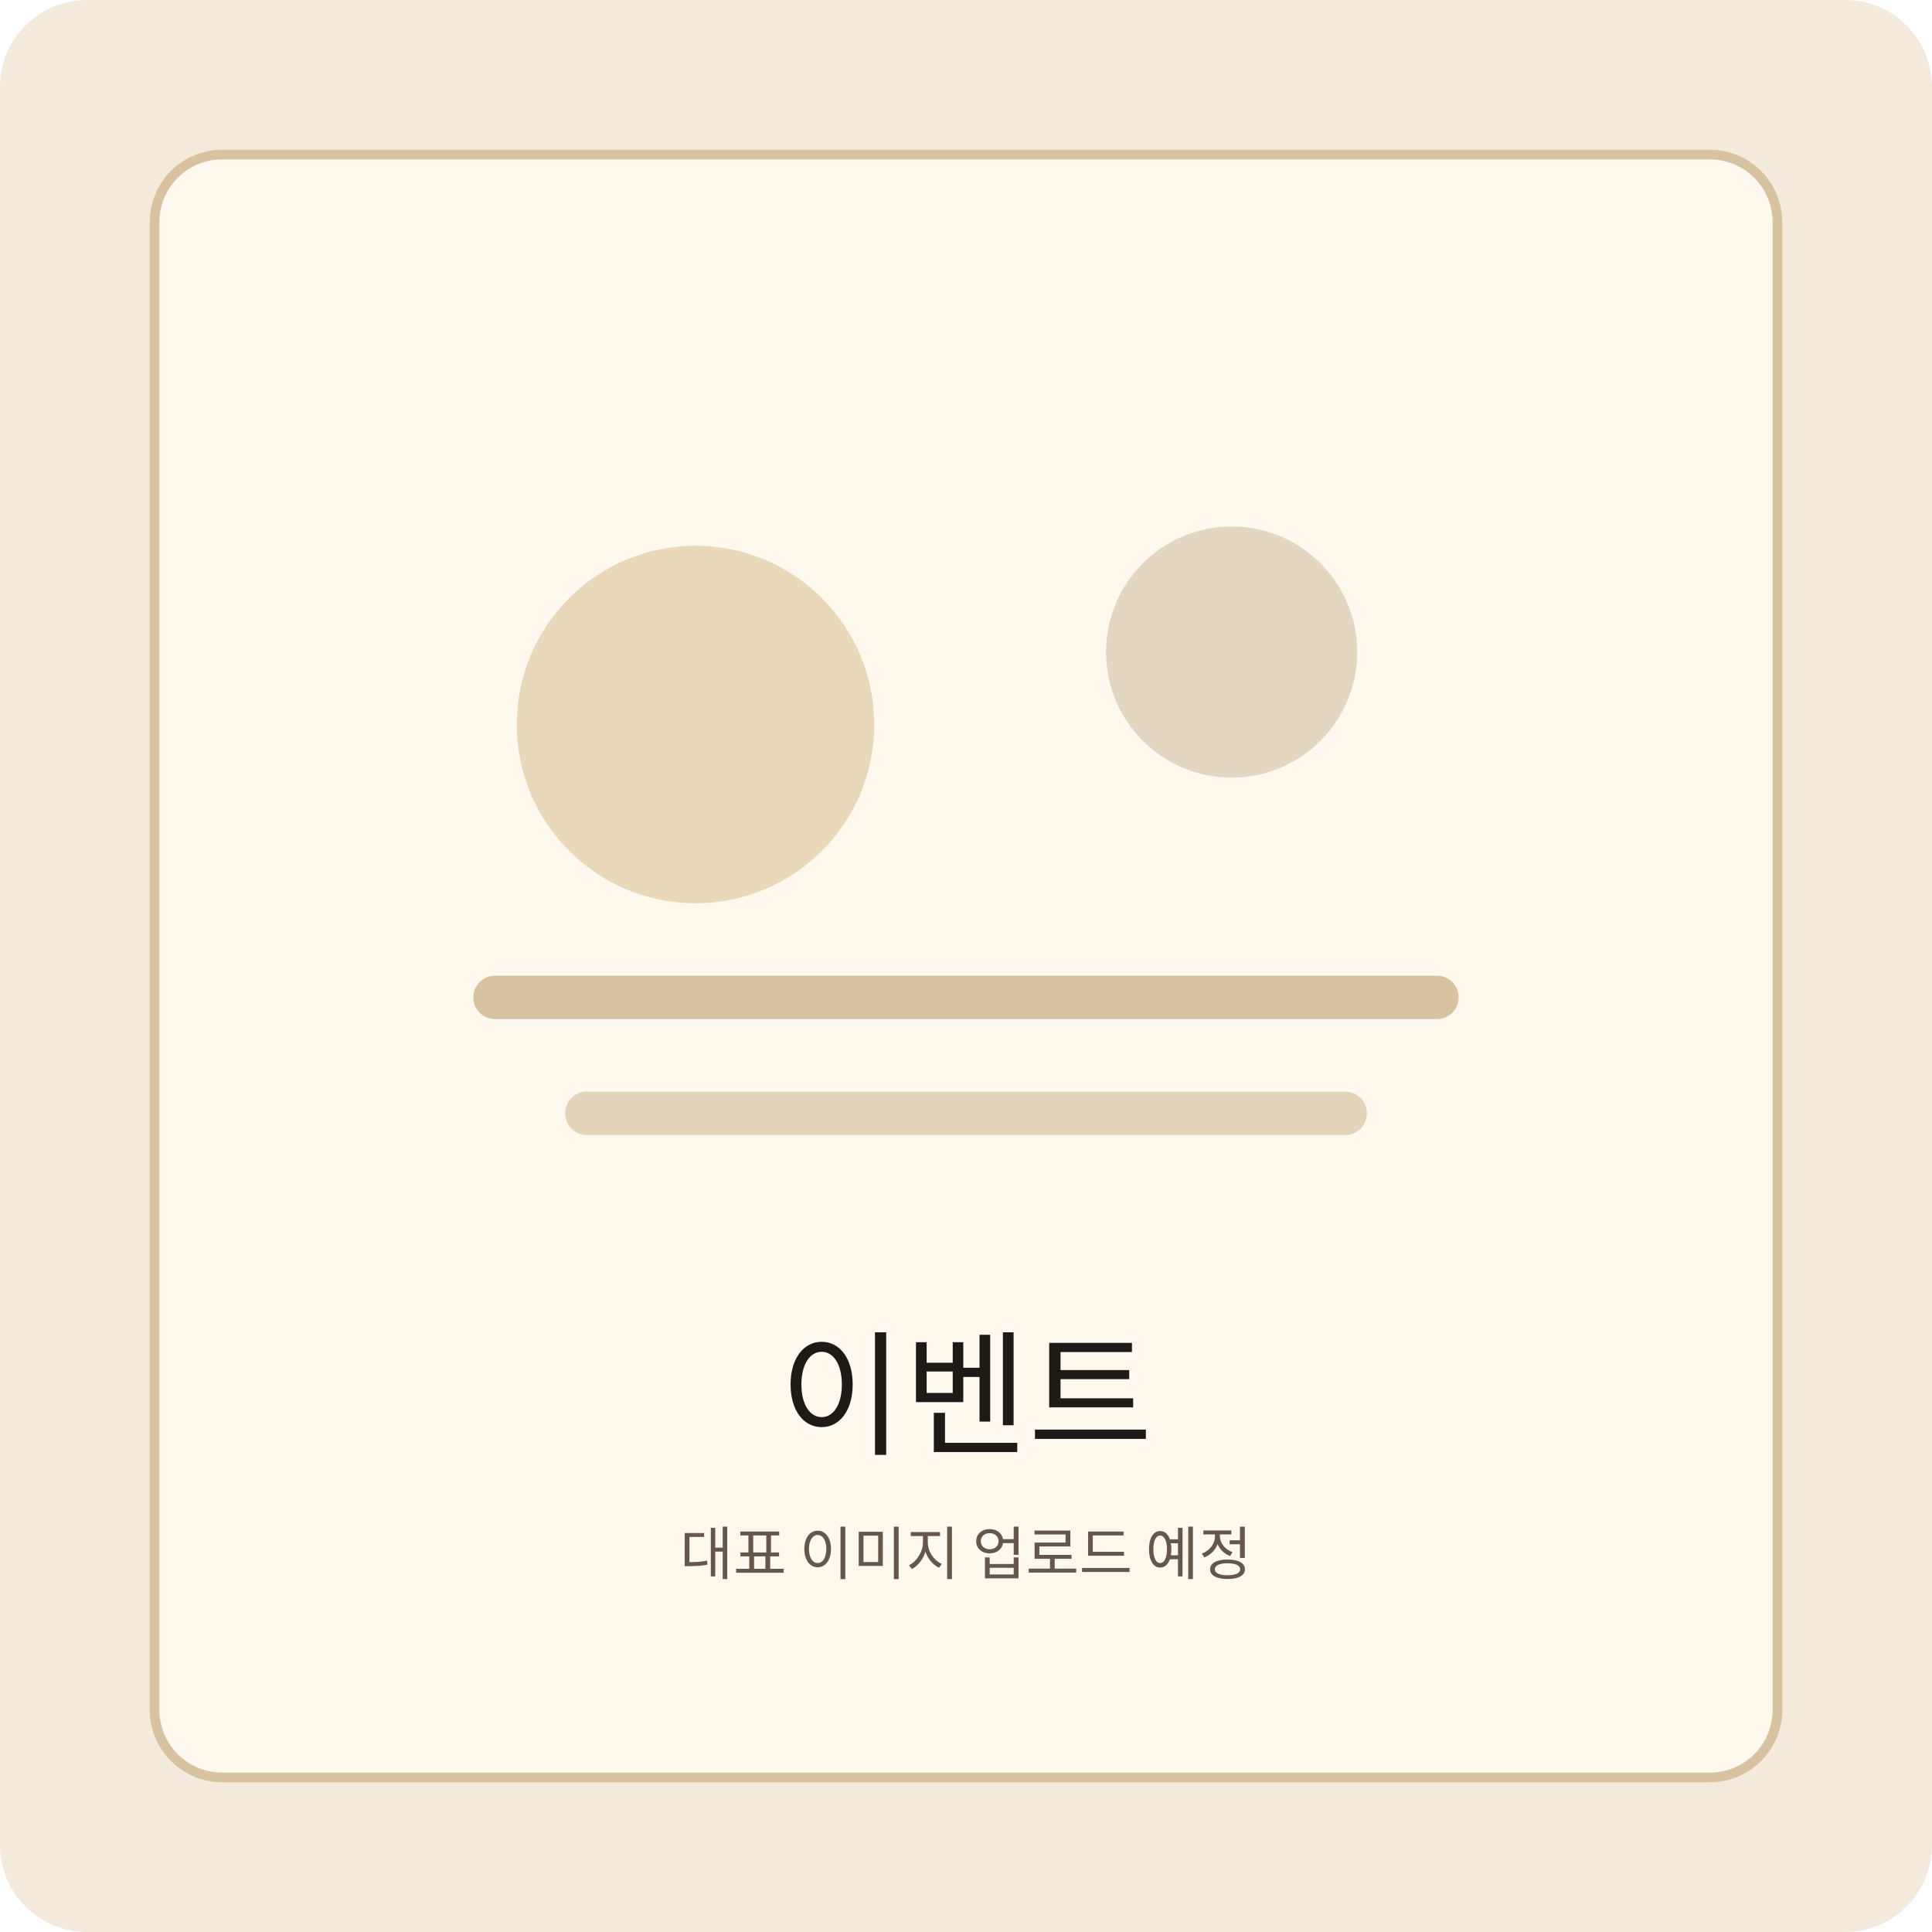
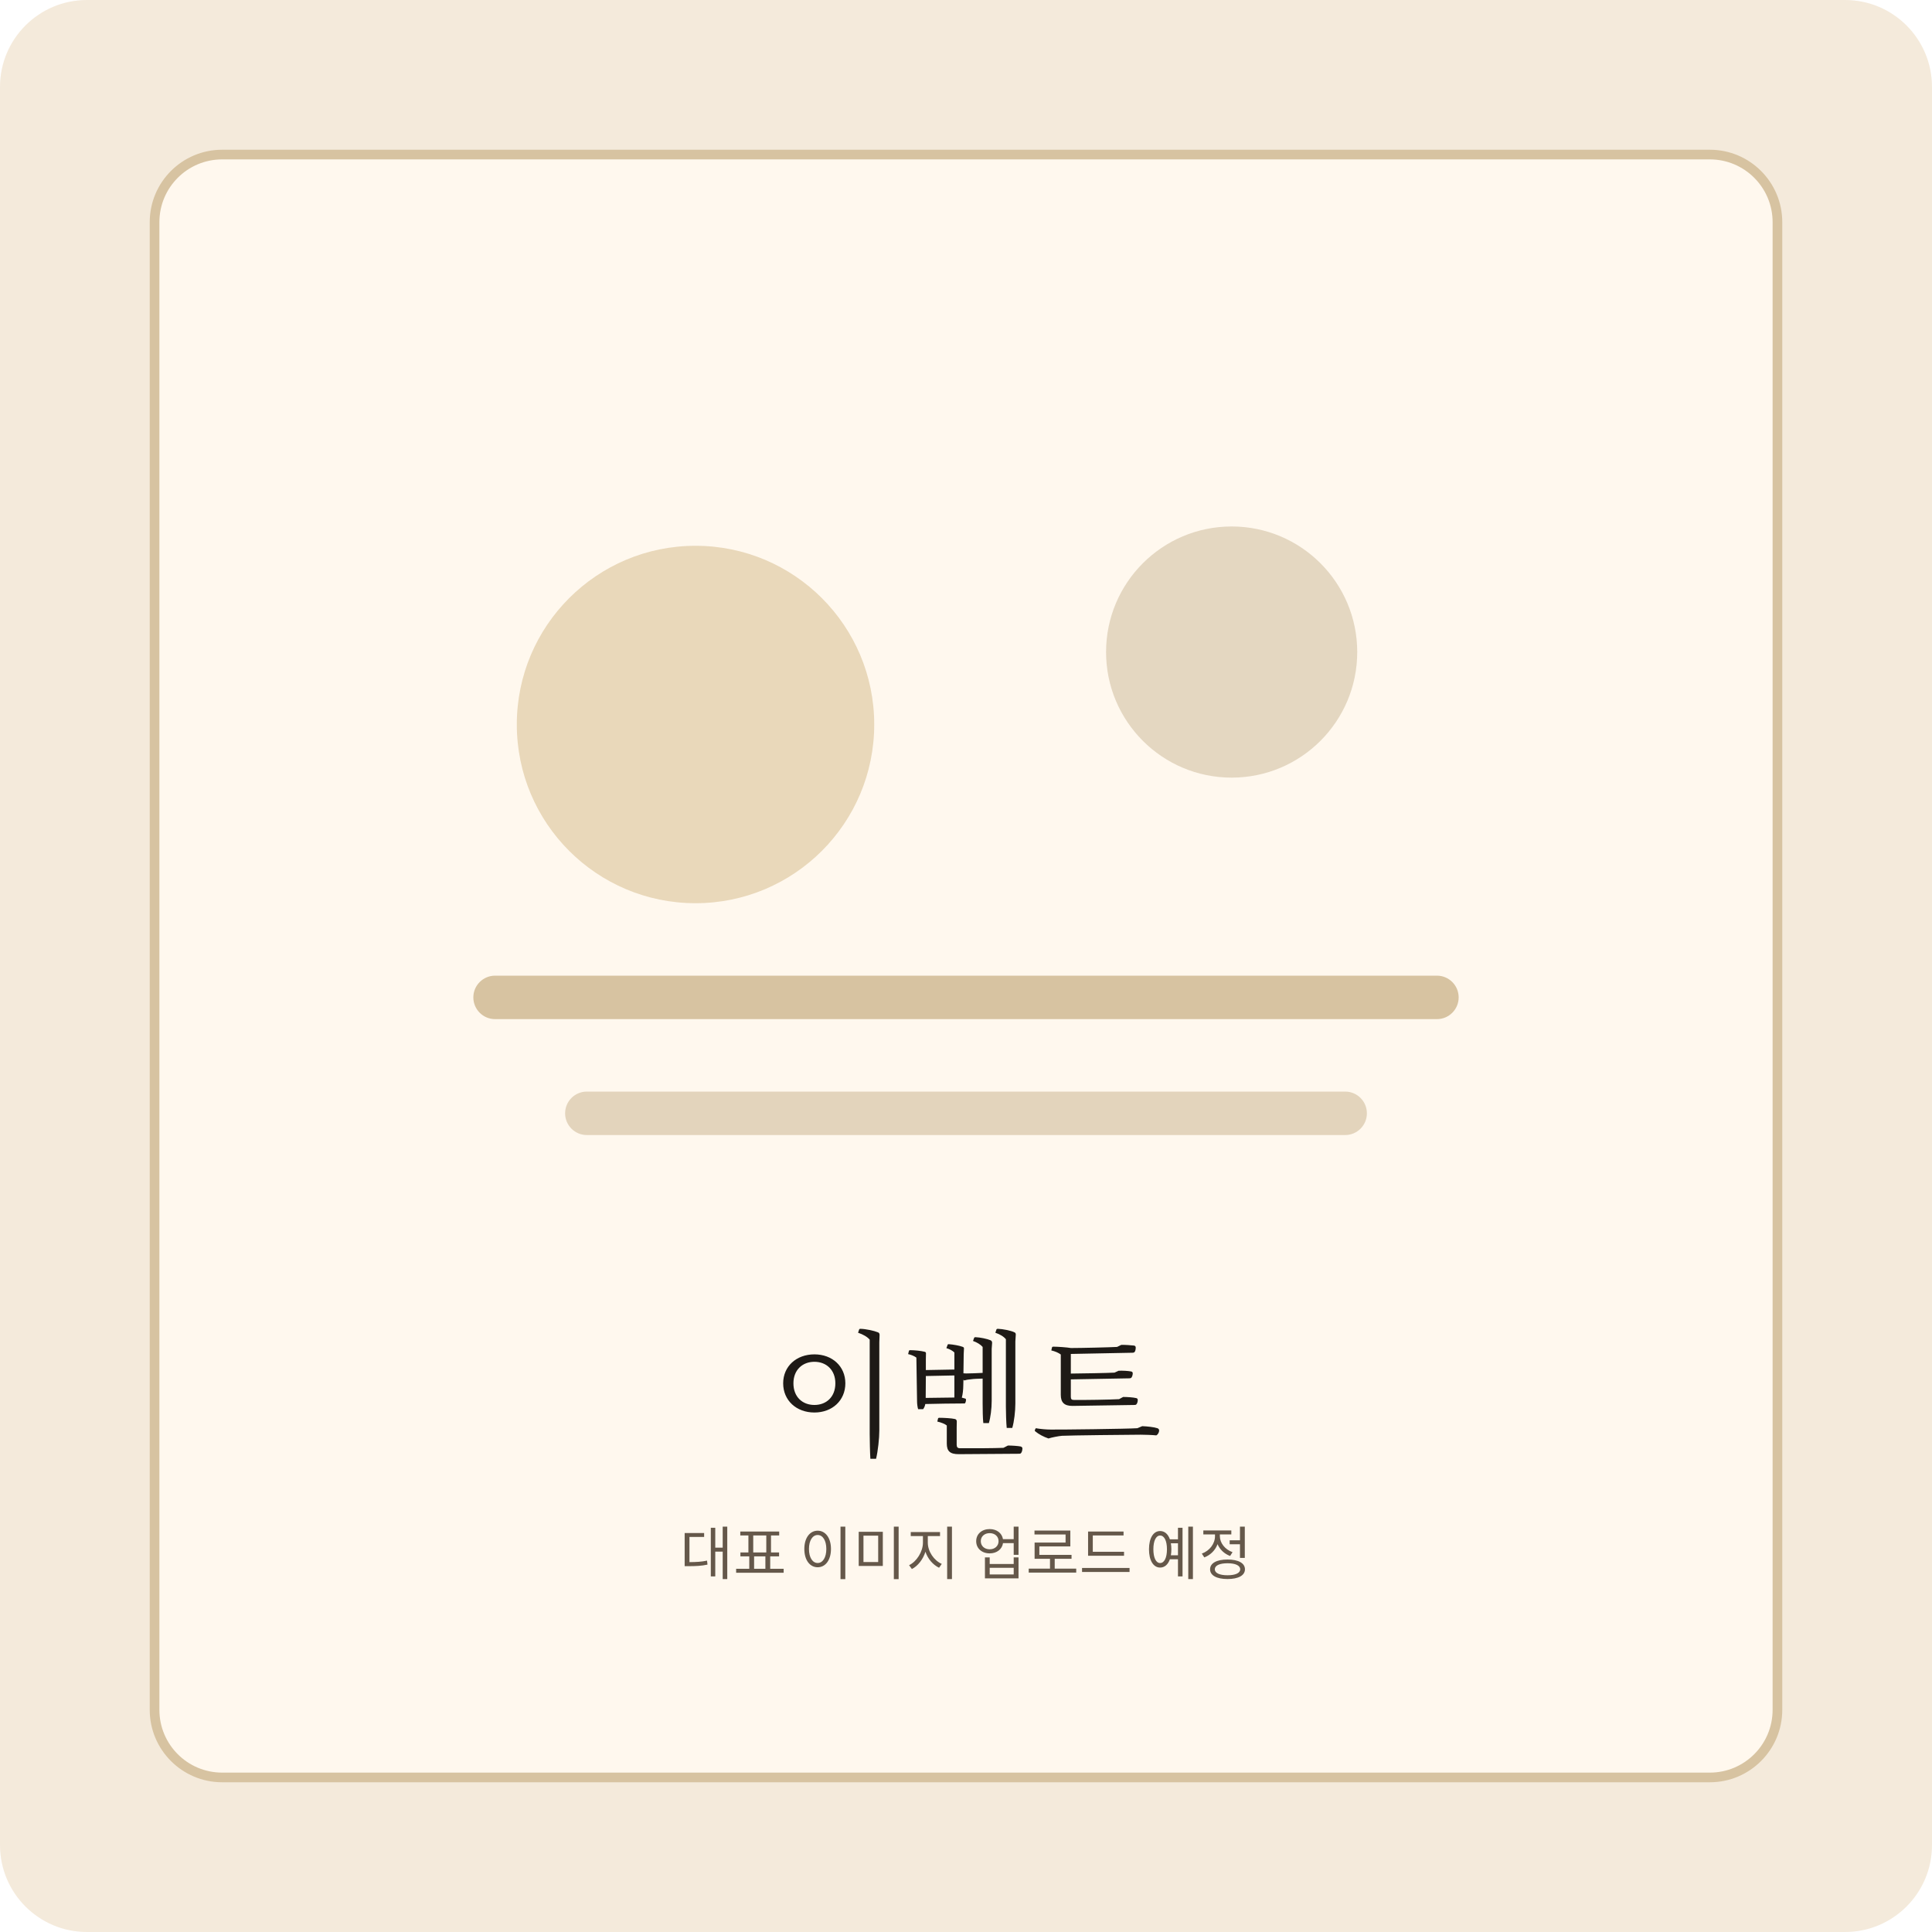
<svg xmlns="http://www.w3.org/2000/svg" width="800" height="800" viewBox="0 0 800 800" fill="none">
  <rect width="800" height="800" rx="36" fill="#F4EADB" />
  <rect x="64" y="64" width="672" height="672" rx="28" fill="#FFF8EE" stroke="#D7C3A1" stroke-width="4" />
  <circle cx="288" cy="300" r="74" fill="#C8A86D" fill-opacity="0.4" />
  <circle cx="510" cy="270" r="52" fill="#97743C" fill-opacity="0.25" />
  <rect x="196" y="404" width="408" height="18" rx="9" fill="#D7C3A1" />
  <rect x="234" y="452" width="332" height="18" rx="9" fill="#E3D4BC" />
-   <text x="400" y="598" text-anchor="middle" fill="#1E1A16" font-family="Georgia, serif" font-size="56">이벤트</text>
-   <text x="400" y="652" text-anchor="middle" fill="#65584A" font-family="Arial, sans-serif" font-size="24">대표 이미지 업로드 예정</text>
+   <text x="400" y="598" text-anchor="middle" fill="#1E1A16" font-family="Noto Serif KR, Noto Serif CJK KR, serif" font-size="56">이벤트</text>
+   <text x="400" y="652" text-anchor="middle" fill="#65584A" font-family="Noto Sans KR, Noto Sans CJK KR, sans-serif" font-size="24">대표 이미지 업로드 예정</text>
</svg>
